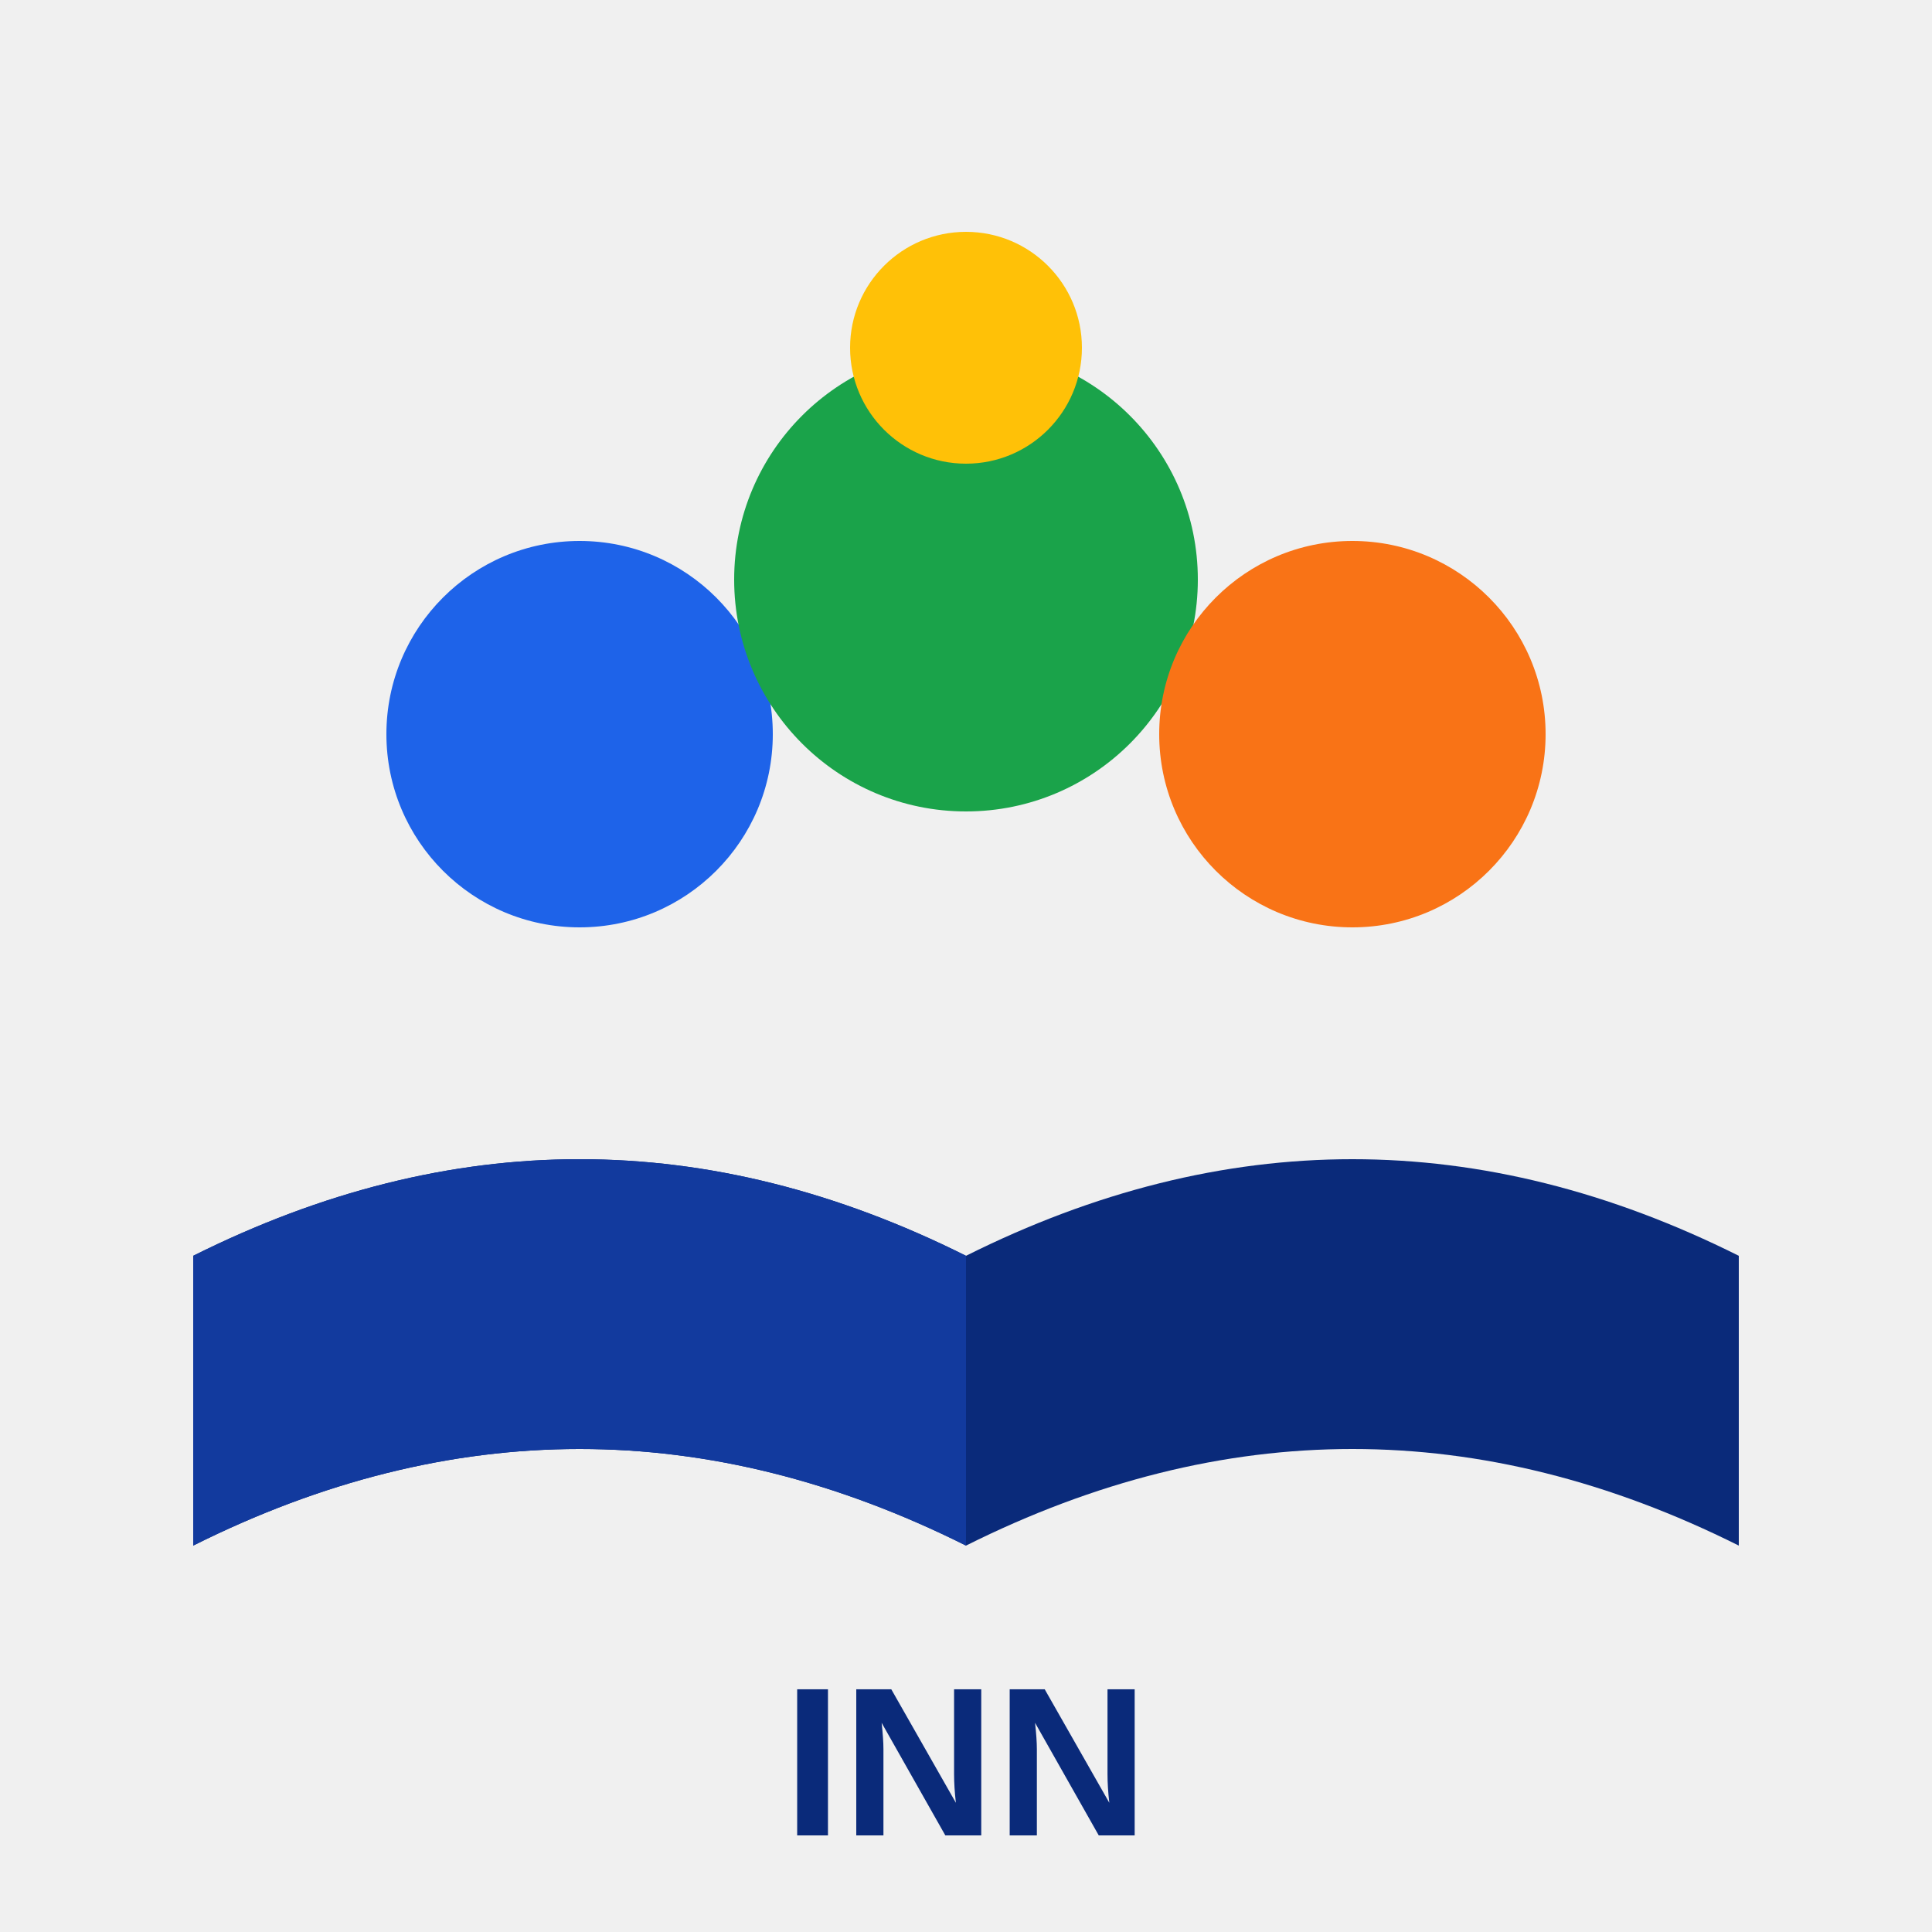
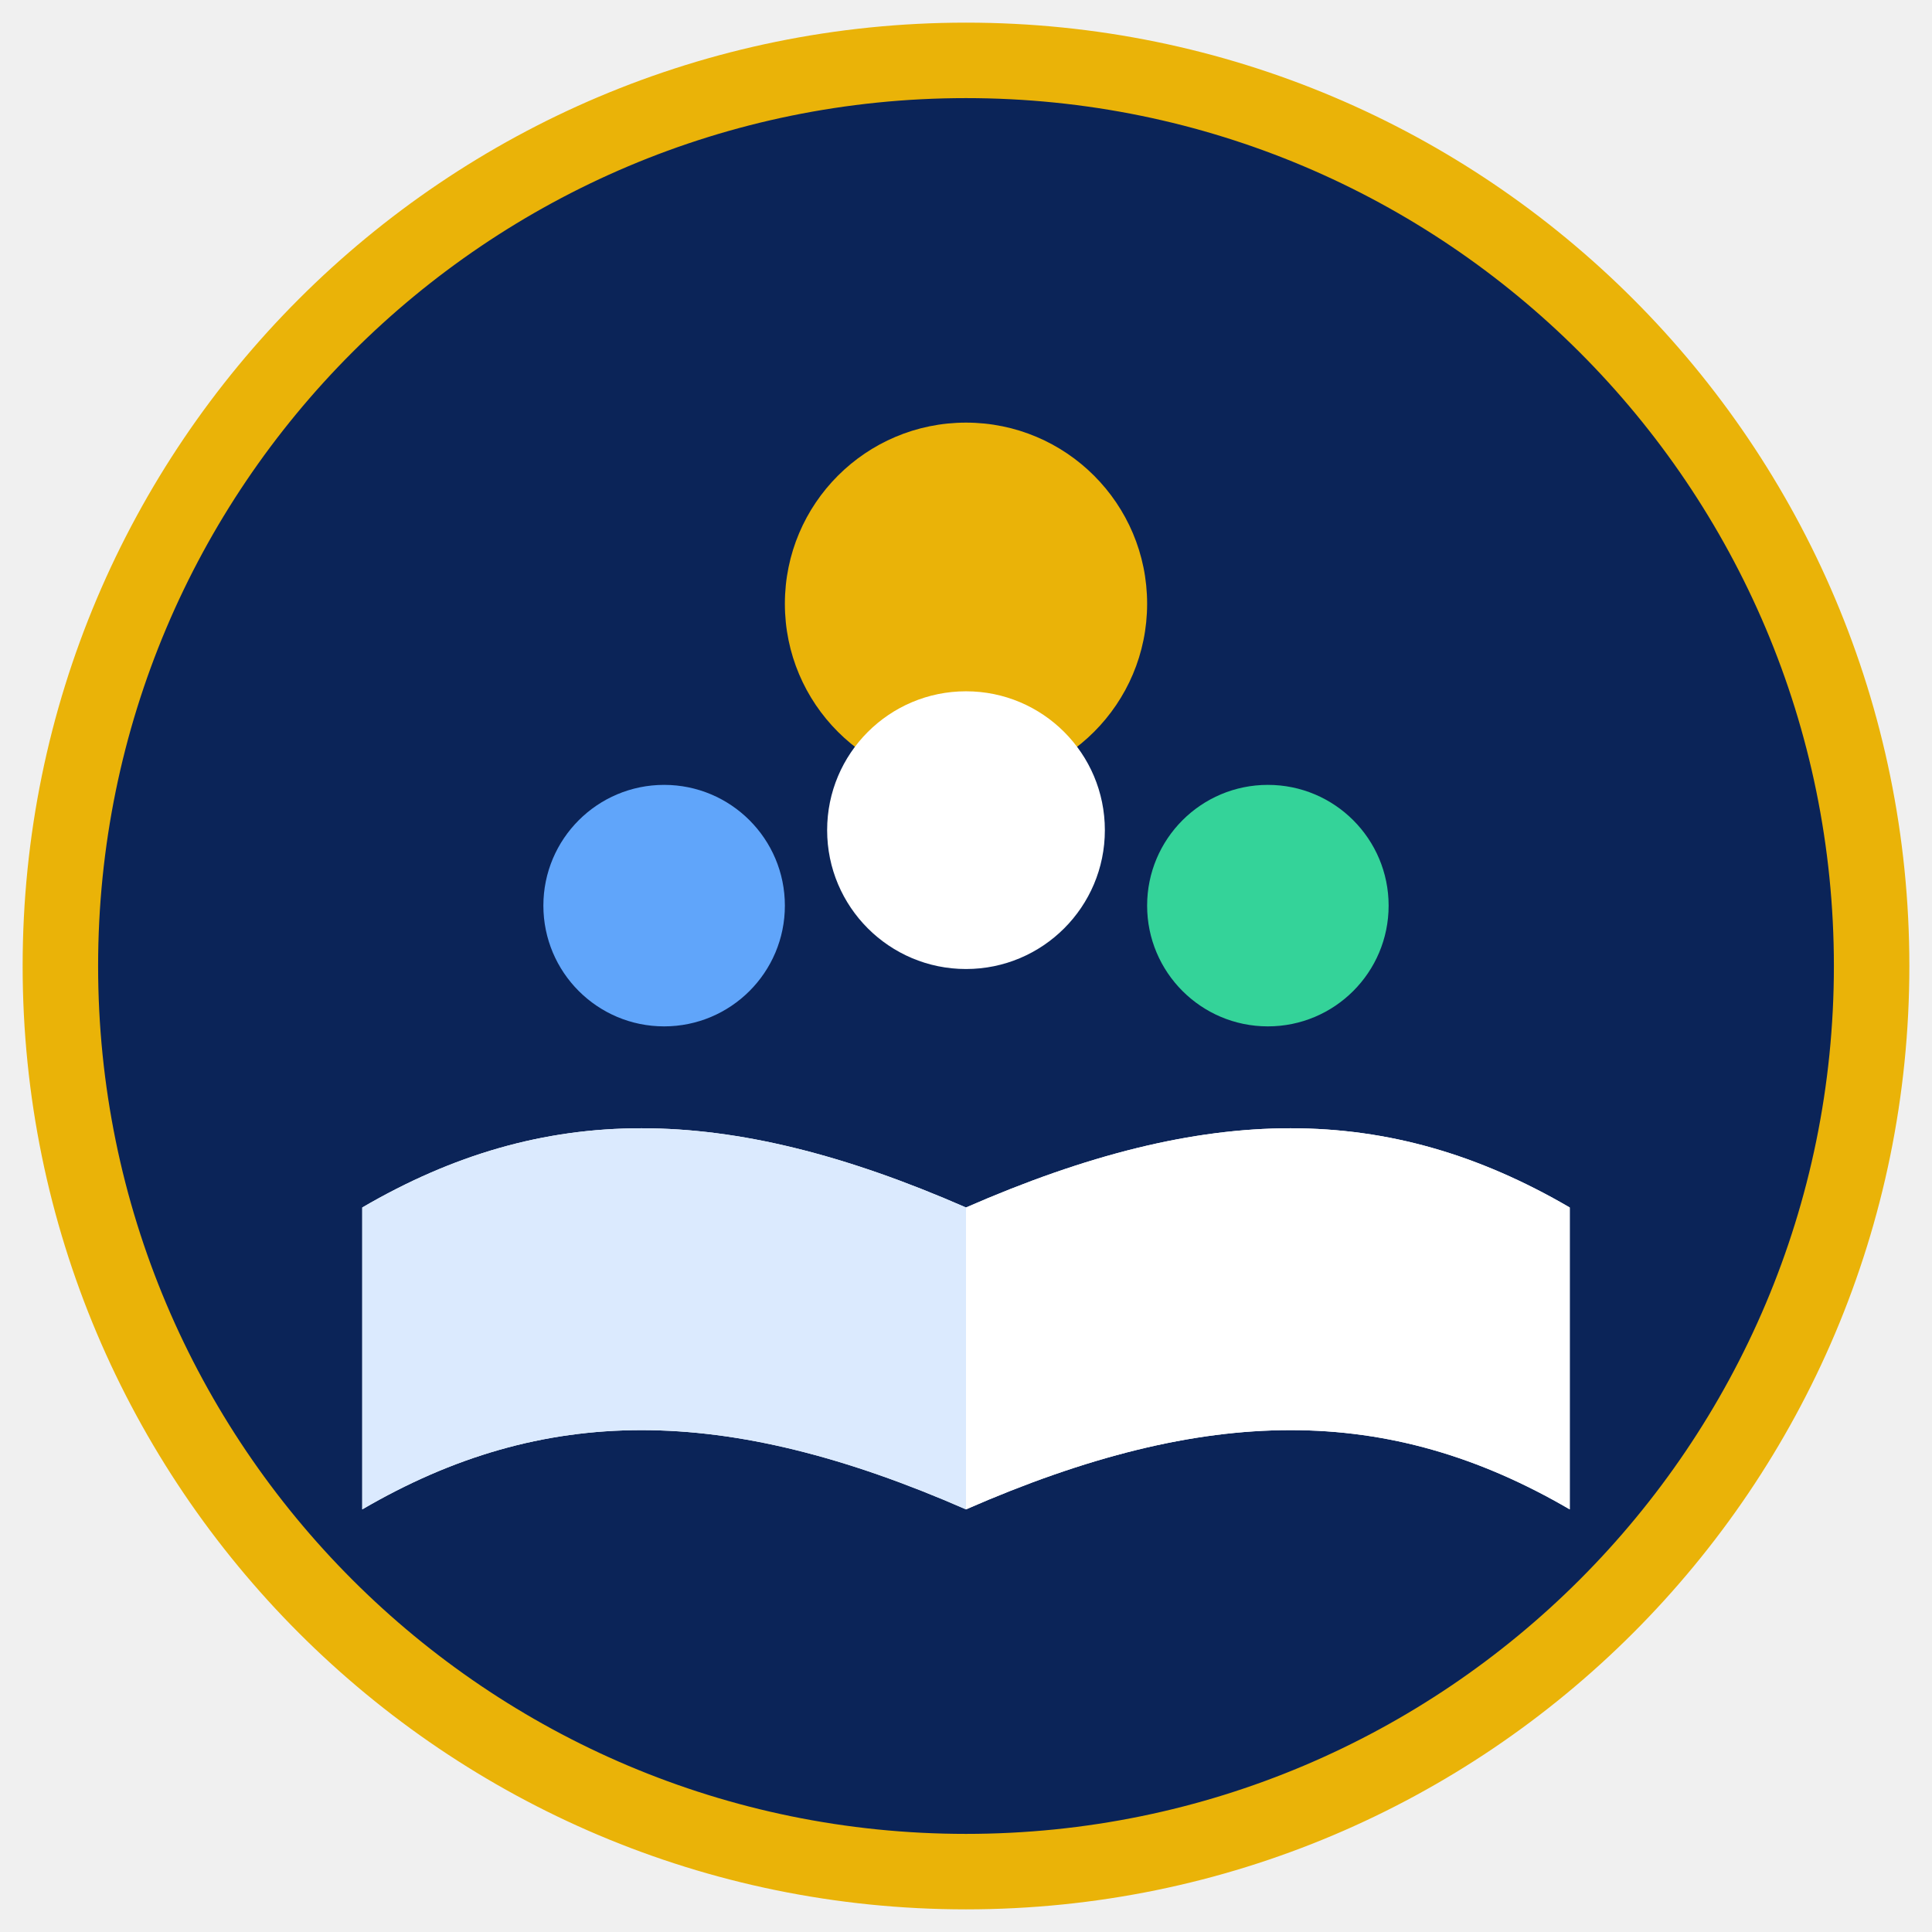
- <svg xmlns="http://www.w3.org/2000/svg" viewBox="0 0 100 100">
-   <path d="M10 65 Q30 55 50 65 Q70 55 90 65 L90 80 Q70 70 50 80 Q30 70 10 80 Z" fill="#0A2A7A" />
-   <path d="M10 65 Q30 55 50 65 L50 80 Q30 70 10 80 Z" fill="#123a9e" />
-   <circle cx="30" cy="38" r="10" fill="#1E63E9" />
-   <circle cx="50" cy="30" r="12" fill="#1AA34A" />
-   <circle cx="70" cy="38" r="10" fill="#F97316" />
-   <circle cx="50" cy="18" r="6" fill="#FFC107" />
-   <text x="50" y="95" font-size="11" font-family="Arial" font-weight="bold" text-anchor="middle" fill="#0A2A7A">INN</text>
+ <svg xmlns="http://www.w3.org/2000/svg" viewBox="0 0 64 64" role="img" aria-label="INN Focus NGO logo">
+   <circle cx="32" cy="32" r="30" fill="#0B2458" />
+   <circle cx="32" cy="32" r="30" fill="none" stroke="#EAB308" stroke-width="2.5" />
+   <circle cx="32" cy="20" r="6" fill="#EAB308" />
+   <path d="M12 40c6-3.5 12-3.5 20 0 8-3.5 14-3.5 20 0v10c-6-3.5-12-3.5-20 0-8-3.5-14-3.5-20 0V40z" fill="#FFFFFF" />
+   <path d="M32 40v10c-8-3.5-14-3.5-20 0V40c6-3.5 12-3.5 20 0z" fill="#DBEAFE" />
+   <path d="M32 40v10c8-3.5 14-3.5 20 0V40c-6-3.5-12-3.5-20 0z" fill="#FFFFFF" />
+   <circle cx="22" cy="30" r="4" fill="#60A5FA" />
+   <circle cx="32" cy="27.5" r="4.6" fill="#FFFFFF" />
+   <circle cx="42" cy="30" r="4" fill="#34D399" />
</svg>
